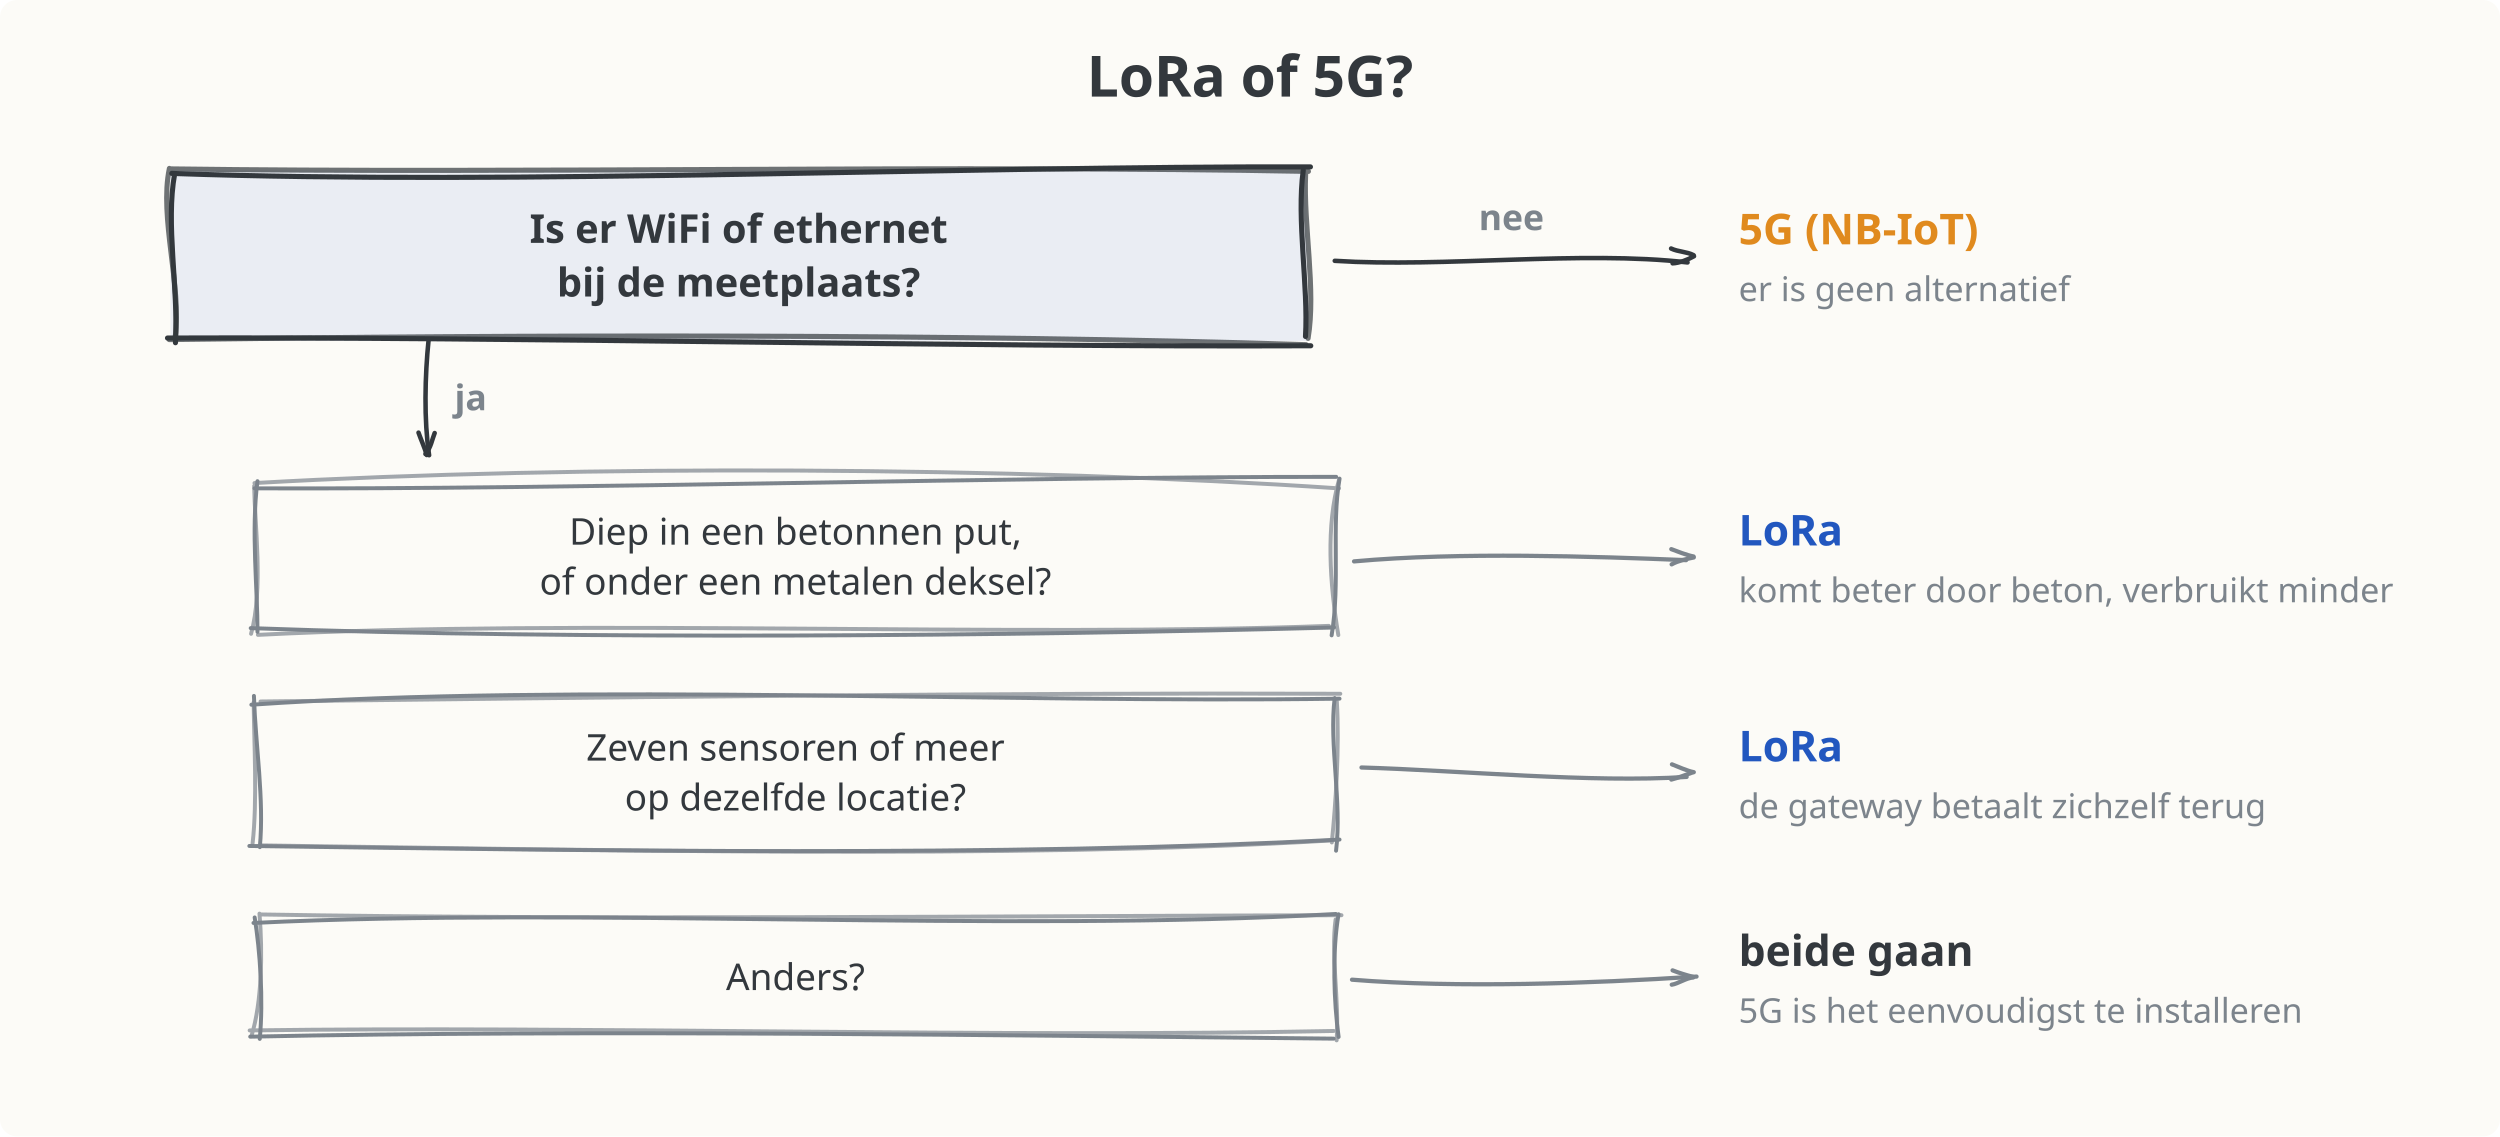
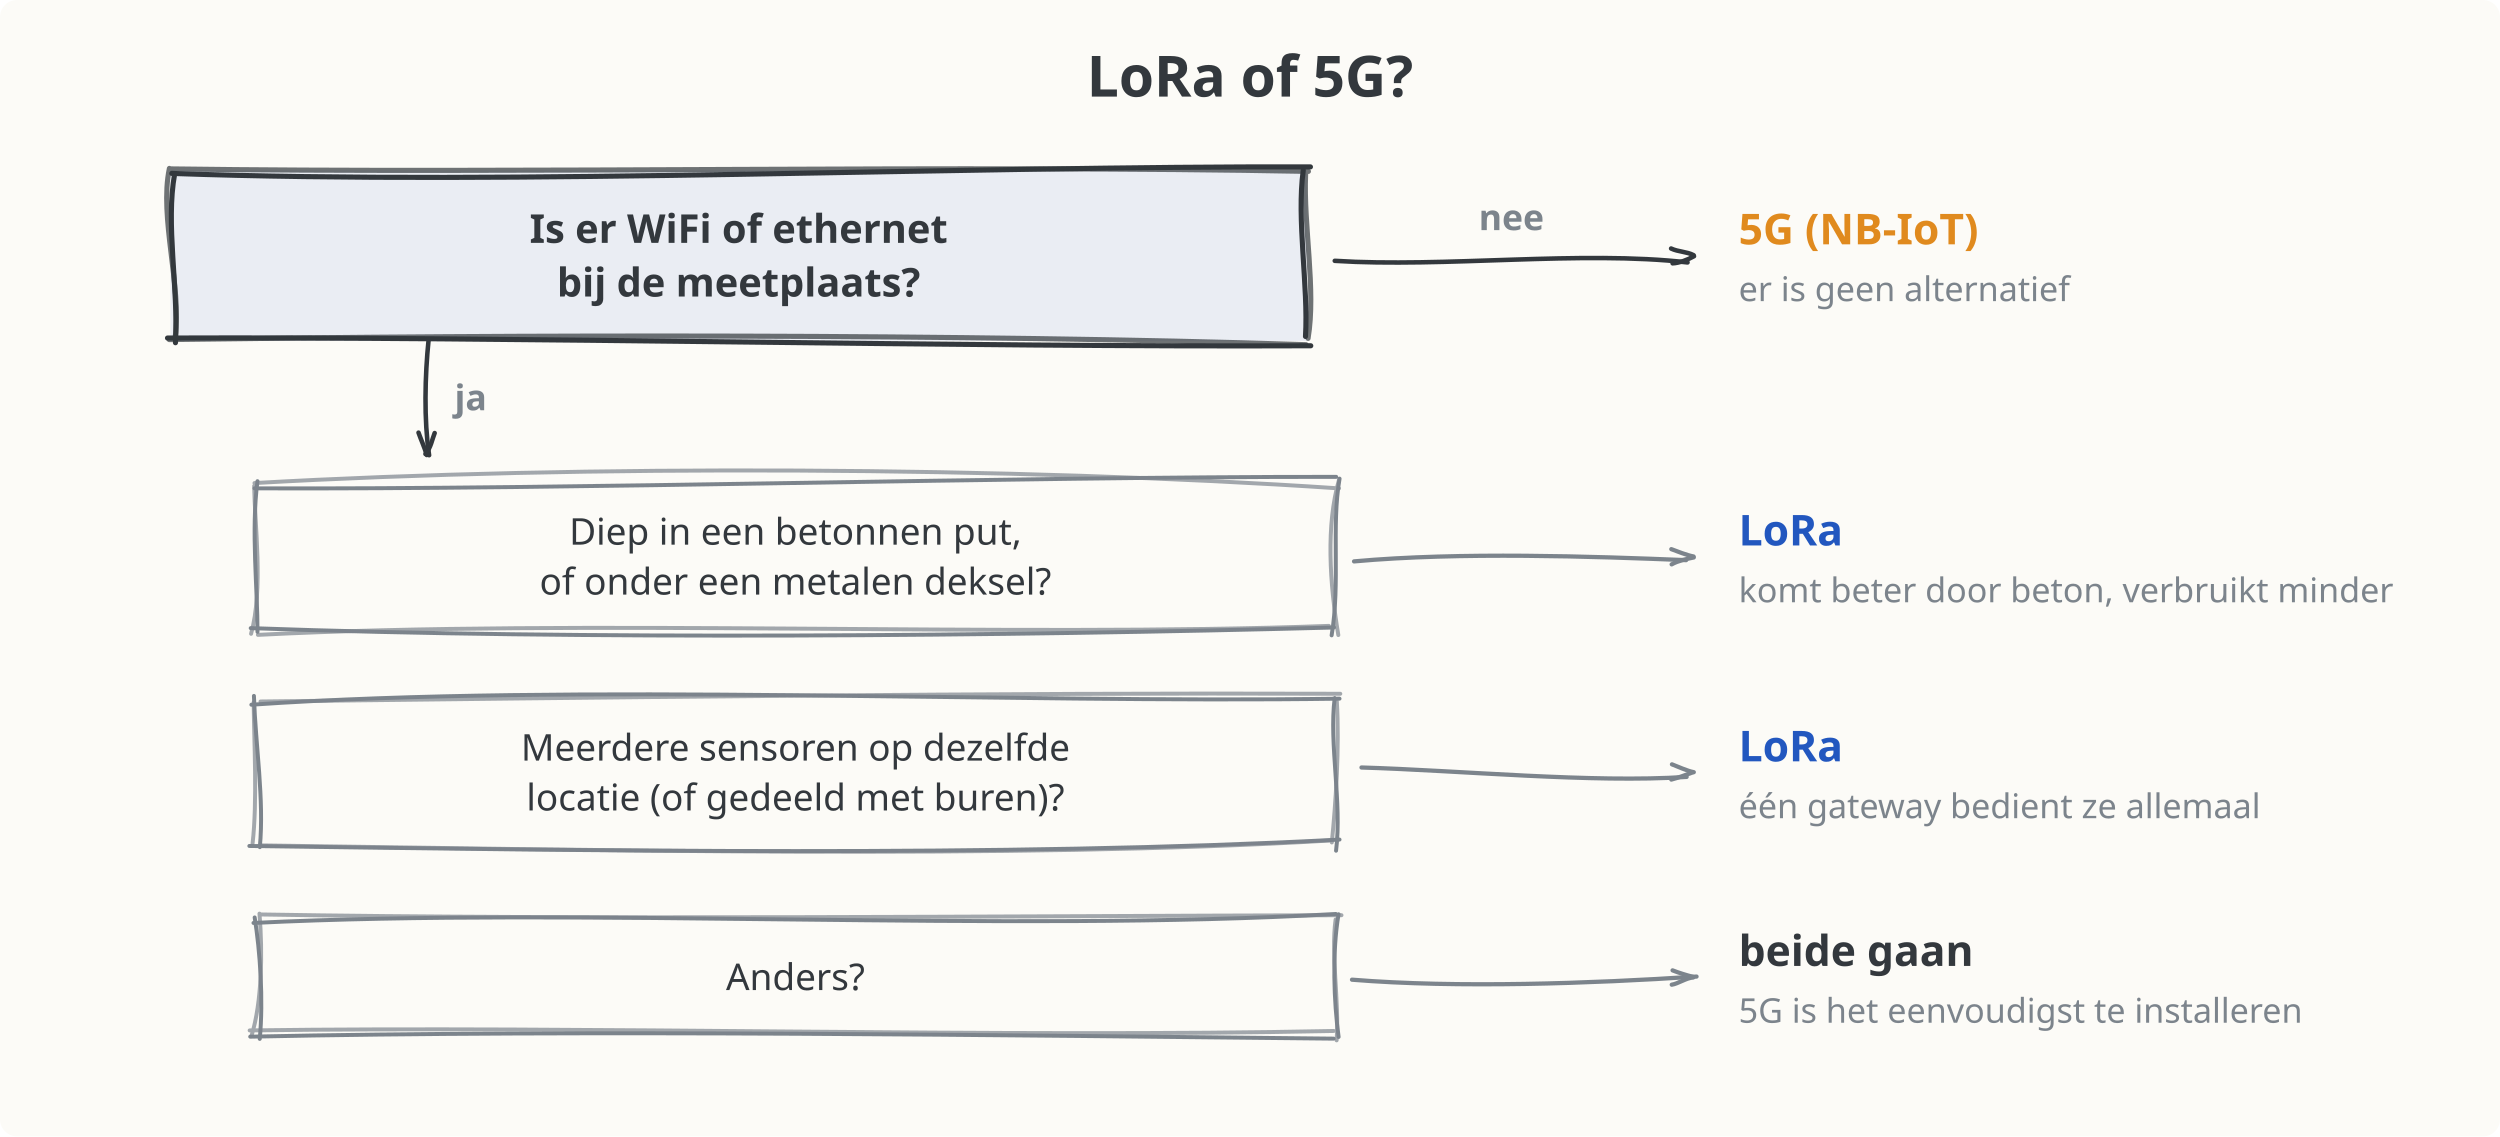
<svg xmlns="http://www.w3.org/2000/svg" viewBox="0 0 880 400" width="880" height="400" role="img" aria-label="LoRa of 5G kiezen">
  <rect width="100%" height="100%" rx="6" fill="#FCFBF7" />
  <text x="440" y="34" font-family="ui-rounded, 'Segoe UI', 'Trebuchet MS', system-ui, -apple-system, sans-serif" font-size="20" fill="#33383D" text-anchor="middle" font-weight="700">LoRa of 5G?</text>
  <path d="M60 60 L460 60 L460 120 L60 120 Z" fill="#2257BF" fill-opacity="0.08" stroke="none" />
  <path d="M60.47 61.04 C180.33 65.35 339.24 58.37 461.27 58.75 M458.75 59.97 C456.34 77.07 460.58 100.93 459.53 118.43 M461.39 121.71 C339.08 122.26 178.94 118.47 58.96 118.99 M61.76 120.64 C62.87 101.4 58.23 78.84 61.5 61.1" stroke="#33383D" stroke-width="1.8" fill="none" stroke-linecap="round" stroke-linejoin="round" />
  <path d="M59.98 59.45 C181.2 61.16 340.05 57.95 460.56 60.33 M459.58 61.34 C458.78 79.37 463.31 102.11 460.44 119.1 M459.73 121.33 C341.51 117.5 181.66 117.74 59.57 119.54 M61.66 118.72 C64.05 100.76 55.99 76.52 59.63 59.28" stroke="#33383D" stroke-width="1.8" fill="none" stroke-linecap="round" stroke-linejoin="round" stroke-opacity="0.7" />
  <text x="260" y="80.55" font-family="ui-rounded, 'Segoe UI', 'Trebuchet MS', system-ui, -apple-system, sans-serif" font-size="14" fill="#33383D" text-anchor="middle" font-weight="600" dominant-baseline="middle">Is er WiFi of ethernet</text>
  <text x="260" y="99.45" font-family="ui-rounded, 'Segoe UI', 'Trebuchet MS', system-ui, -apple-system, sans-serif" font-size="14" fill="#33383D" text-anchor="middle" font-weight="600" dominant-baseline="middle">bij de meetplaats?</text>
  <path d="M469.84 91.81 C507.99 94.27 556.95 88.1 594.01 92.38" stroke="#33383D" stroke-width="1.6" fill="none" stroke-linecap="round" stroke-linejoin="round" />
  <path d="M596.29 90.19 C593.98 91.5 591 92.61 588.76 92.69" stroke="#33383D" stroke-width="1.6" fill="none" stroke-linecap="round" stroke-linejoin="round" />
  <path d="M596.14 89.82 C593.79 88.56 590.71 88.67 588.23 87.48" stroke="#33383D" stroke-width="1.6" fill="none" stroke-linecap="round" stroke-linejoin="round" />
  <text x="532" y="81" font-family="ui-rounded, 'Segoe UI', 'Trebuchet MS', system-ui, -apple-system, sans-serif" font-size="12.5" fill="#7C848C" text-anchor="middle" font-weight="600">nee</text>
  <text x="612" y="86" font-family="ui-rounded, 'Segoe UI', 'Trebuchet MS', system-ui, -apple-system, sans-serif" font-size="15" fill="#E08A1E" text-anchor="start" font-weight="700">5G (NB-IoT)</text>
  <text x="612" y="106" font-family="ui-rounded, 'Segoe UI', 'Trebuchet MS', system-ui, -apple-system, sans-serif" font-size="12" fill="#7C848C" text-anchor="start" font-weight="500">er is geen alternatief</text>
  <path d="M150.87 119.6 C149.57 132.23 149.2 147.87 151.05 160.23" stroke="#33383D" stroke-width="1.6" fill="none" stroke-linecap="round" stroke-linejoin="round" />
  <path d="M150.22 160.16 C149.51 157.65 147.99 154.28 147.32 152.29" stroke="#33383D" stroke-width="1.6" fill="none" stroke-linecap="round" stroke-linejoin="round" />
  <path d="M149.76 159.81 C151.67 157.68 152.17 154.42 153 152.44" stroke="#33383D" stroke-width="1.6" fill="none" stroke-linecap="round" stroke-linejoin="round" />
  <text x="160" y="140" font-family="ui-rounded, 'Segoe UI', 'Trebuchet MS', system-ui, -apple-system, sans-serif" font-size="12.5" fill="#7C848C" text-anchor="start" font-weight="600" dominant-baseline="middle">ja</text>
  <path d="M89.58 171.9 C202.22 172.35 355.31 167.78 470.34 167.85 M471.53 168.48 C468.61 185.13 471.83 205.16 468.73 223.64 M469.57 220.88 C354.46 223.93 203.78 225.29 88.25 221.1 M90.64 222.43 C90.68 207.33 88.35 186.81 90.63 169.38" stroke="#7C848C" stroke-width="1.4" fill="none" stroke-linecap="round" stroke-linejoin="round" />
  <path d="M89.58 170.04 C204.4 163.49 357.67 164.23 471.33 171.91 M471.34 168.85 C466.71 185 468.04 205.26 471.09 223.54 M467.77 220.31 C357.55 224.43 203.47 217.71 90.79 223.47 M88.38 223.1 C92.73 207.43 89.66 184.74 89.46 171.06" stroke="#7C848C" stroke-width="1.4" fill="none" stroke-linecap="round" stroke-linejoin="round" stroke-opacity="0.7" />
  <text x="280" y="187.22" font-family="ui-rounded, 'Segoe UI', 'Trebuchet MS', system-ui, -apple-system, sans-serif" font-size="13" fill="#33383D" text-anchor="middle" font-weight="500" dominant-baseline="middle">Diep in een betonnen put,</text>
  <text x="280" y="204.78" font-family="ui-rounded, 'Segoe UI', 'Trebuchet MS', system-ui, -apple-system, sans-serif" font-size="13" fill="#33383D" text-anchor="middle" font-weight="500" dominant-baseline="middle">of onder een metalen deksel?</text>
  <path d="M476.63 197.61 C513.82 194.23 560.94 195.87 593.51 197.17" stroke="#7C848C" stroke-width="1.5" fill="none" stroke-linecap="round" stroke-linejoin="round" />
  <path d="M596.2 196.23 C593.85 196.7 590.63 197.4 588.42 198.66" stroke="#7C848C" stroke-width="1.5" fill="none" stroke-linecap="round" stroke-linejoin="round" />
  <path d="M596.13 195.88 C593.72 195.43 590.36 194.07 588.3 193.3" stroke="#7C848C" stroke-width="1.5" fill="none" stroke-linecap="round" stroke-linejoin="round" />
  <text x="612" y="192" font-family="ui-rounded, 'Segoe UI', 'Trebuchet MS', system-ui, -apple-system, sans-serif" font-size="15" fill="#2257BF" text-anchor="start" font-weight="700">LoRa</text>
  <text x="612" y="212" font-family="ui-rounded, 'Segoe UI', 'Trebuchet MS', system-ui, -apple-system, sans-serif" font-size="12" fill="#7C848C" text-anchor="start" font-weight="500">komt beter door beton, verbruikt minder</text>
  <path d="M88.48 248.06 C202.08 240.26 354.89 247.65 471.51 245.93 M469.81 245.7 C467.77 261.82 472.43 282.56 470.29 299.45 M471.51 295.53 C354.51 301.74 205.69 299.39 87.77 297.78 M91.46 298.2 C93.03 281.45 89.95 262.5 89.38 244.96" stroke="#7C848C" stroke-width="1.4" fill="none" stroke-linecap="round" stroke-linejoin="round" />
  <path d="M91.7 246.93 C204.18 245.56 354.58 243.75 471.78 244.21 M470.56 246.81 C471.53 262.9 470.16 283.19 468.8 296.54 M468.65 295.83 C356.02 302.57 204.32 299.05 92.03 297.58 M88.9 296.93 C90.61 282.2 89.43 261.06 89.29 247.19" stroke="#7C848C" stroke-width="1.4" fill="none" stroke-linecap="round" stroke-linejoin="round" stroke-opacity="0.7" />
-   <text x="280" y="263.23" font-family="ui-rounded, 'Segoe UI', 'Trebuchet MS', system-ui, -apple-system, sans-serif" font-size="13" fill="#33383D" text-anchor="middle" font-weight="500" dominant-baseline="middle">Zeven sensoren of meer</text>
-   <text x="280" y="280.78" font-family="ui-rounded, 'Segoe UI', 'Trebuchet MS', system-ui, -apple-system, sans-serif" font-size="13" fill="#33383D" text-anchor="middle" font-weight="500" dominant-baseline="middle">op dezelfde locatie?</text>
+   <text x="280" y="263.23" font-family="ui-rounded, 'Segoe UI', 'Trebuchet MS', system-ui, -apple-system, sans-serif" font-size="13" fill="#33383D" text-anchor="middle" font-weight="500" dominant-baseline="middle">Meerdere sensoren op dezelfde</text>
+   <text x="280" y="280.78" font-family="ui-rounded, 'Segoe UI', 'Trebuchet MS', system-ui, -apple-system, sans-serif" font-size="13" fill="#33383D" text-anchor="middle" font-weight="500" dominant-baseline="middle">locatie (of gedeeld met buren)?</text>
  <path d="M479.25 270.16 C513.52 271.16 560.56 275.68 593.69 273.47" stroke="#7C848C" stroke-width="1.5" fill="none" stroke-linecap="round" stroke-linejoin="round" />
  <path d="M595.73 271.92 C593.71 272.6 590.47 273.9 588.31 274.41" stroke="#7C848C" stroke-width="1.5" fill="none" stroke-linecap="round" stroke-linejoin="round" />
  <path d="M596.21 271.81 C593.91 271.39 590.67 269.85 588.53 269.05" stroke="#7C848C" stroke-width="1.5" fill="none" stroke-linecap="round" stroke-linejoin="round" />
  <text x="612" y="268" font-family="ui-rounded, 'Segoe UI', 'Trebuchet MS', system-ui, -apple-system, sans-serif" font-size="15" fill="#2257BF" text-anchor="start" font-weight="700">LoRa</text>
-   <text x="612" y="288" font-family="ui-rounded, 'Segoe UI', 'Trebuchet MS', system-ui, -apple-system, sans-serif" font-size="12" fill="#7C848C" text-anchor="start" font-weight="500">de gateway betaalt zichzelf terug</text>
+   <text x="612" y="288" font-family="ui-rounded, 'Segoe UI', 'Trebuchet MS', system-ui, -apple-system, sans-serif" font-size="12" fill="#7C848C" text-anchor="start" font-weight="500">één gateway bedient ze allemaal</text>
  <path d="M89.23 324.88 C204.85 319.2 354.39 328.37 470.21 321.72 M471.17 321.82 C468.87 335.2 469.53 352.78 471.19 365.01 M469.43 365.6 C357.67 364.44 203.96 362.4 88.08 364.91 M91.43 365.69 C92.76 352 91.53 334.62 89.64 322.94" stroke="#7C848C" stroke-width="1.4" fill="none" stroke-linecap="round" stroke-linejoin="round" />
  <path d="M91.77 321.89 C203.38 323.81 355.01 322.44 472.2 322.15 M470.13 323.67 C468.42 336.31 471.48 352.71 470.49 366.2 M469.48 362.9 C354.23 365.33 203.38 361.08 87.88 362.71 M88.57 364.5 C92.17 352.68 92.48 335.44 91.34 321.6" stroke="#7C848C" stroke-width="1.4" fill="none" stroke-linecap="round" stroke-linejoin="round" stroke-opacity="0.7" />
  <text x="280" y="344" font-family="ui-rounded, 'Segoe UI', 'Trebuchet MS', system-ui, -apple-system, sans-serif" font-size="13" fill="#33383D" text-anchor="middle" font-weight="500" dominant-baseline="middle">Anders?</text>
  <path d="M475.91 344.85 C512.91 347.87 560.43 346.18 597.18 343.75" stroke="#7C848C" stroke-width="1.5" fill="none" stroke-linecap="round" stroke-linejoin="round" />
  <path d="M596 344.08 C593.61 344.2 590.56 346.33 588.46 346.61" stroke="#7C848C" stroke-width="1.5" fill="none" stroke-linecap="round" stroke-linejoin="round" />
  <path d="M595.95 343.85 C593.75 343.31 590.72 342.36 588.75 341.57" stroke="#7C848C" stroke-width="1.5" fill="none" stroke-linecap="round" stroke-linejoin="round" />
  <text x="612" y="340" font-family="ui-rounded, 'Segoe UI', 'Trebuchet MS', system-ui, -apple-system, sans-serif" font-size="15" fill="#33383D" text-anchor="start" font-weight="700">beide gaan</text>
  <text x="612" y="360" font-family="ui-rounded, 'Segoe UI', 'Trebuchet MS', system-ui, -apple-system, sans-serif" font-size="12" fill="#7C848C" text-anchor="start" font-weight="500">5G is het eenvoudigst te installeren</text>
</svg>
